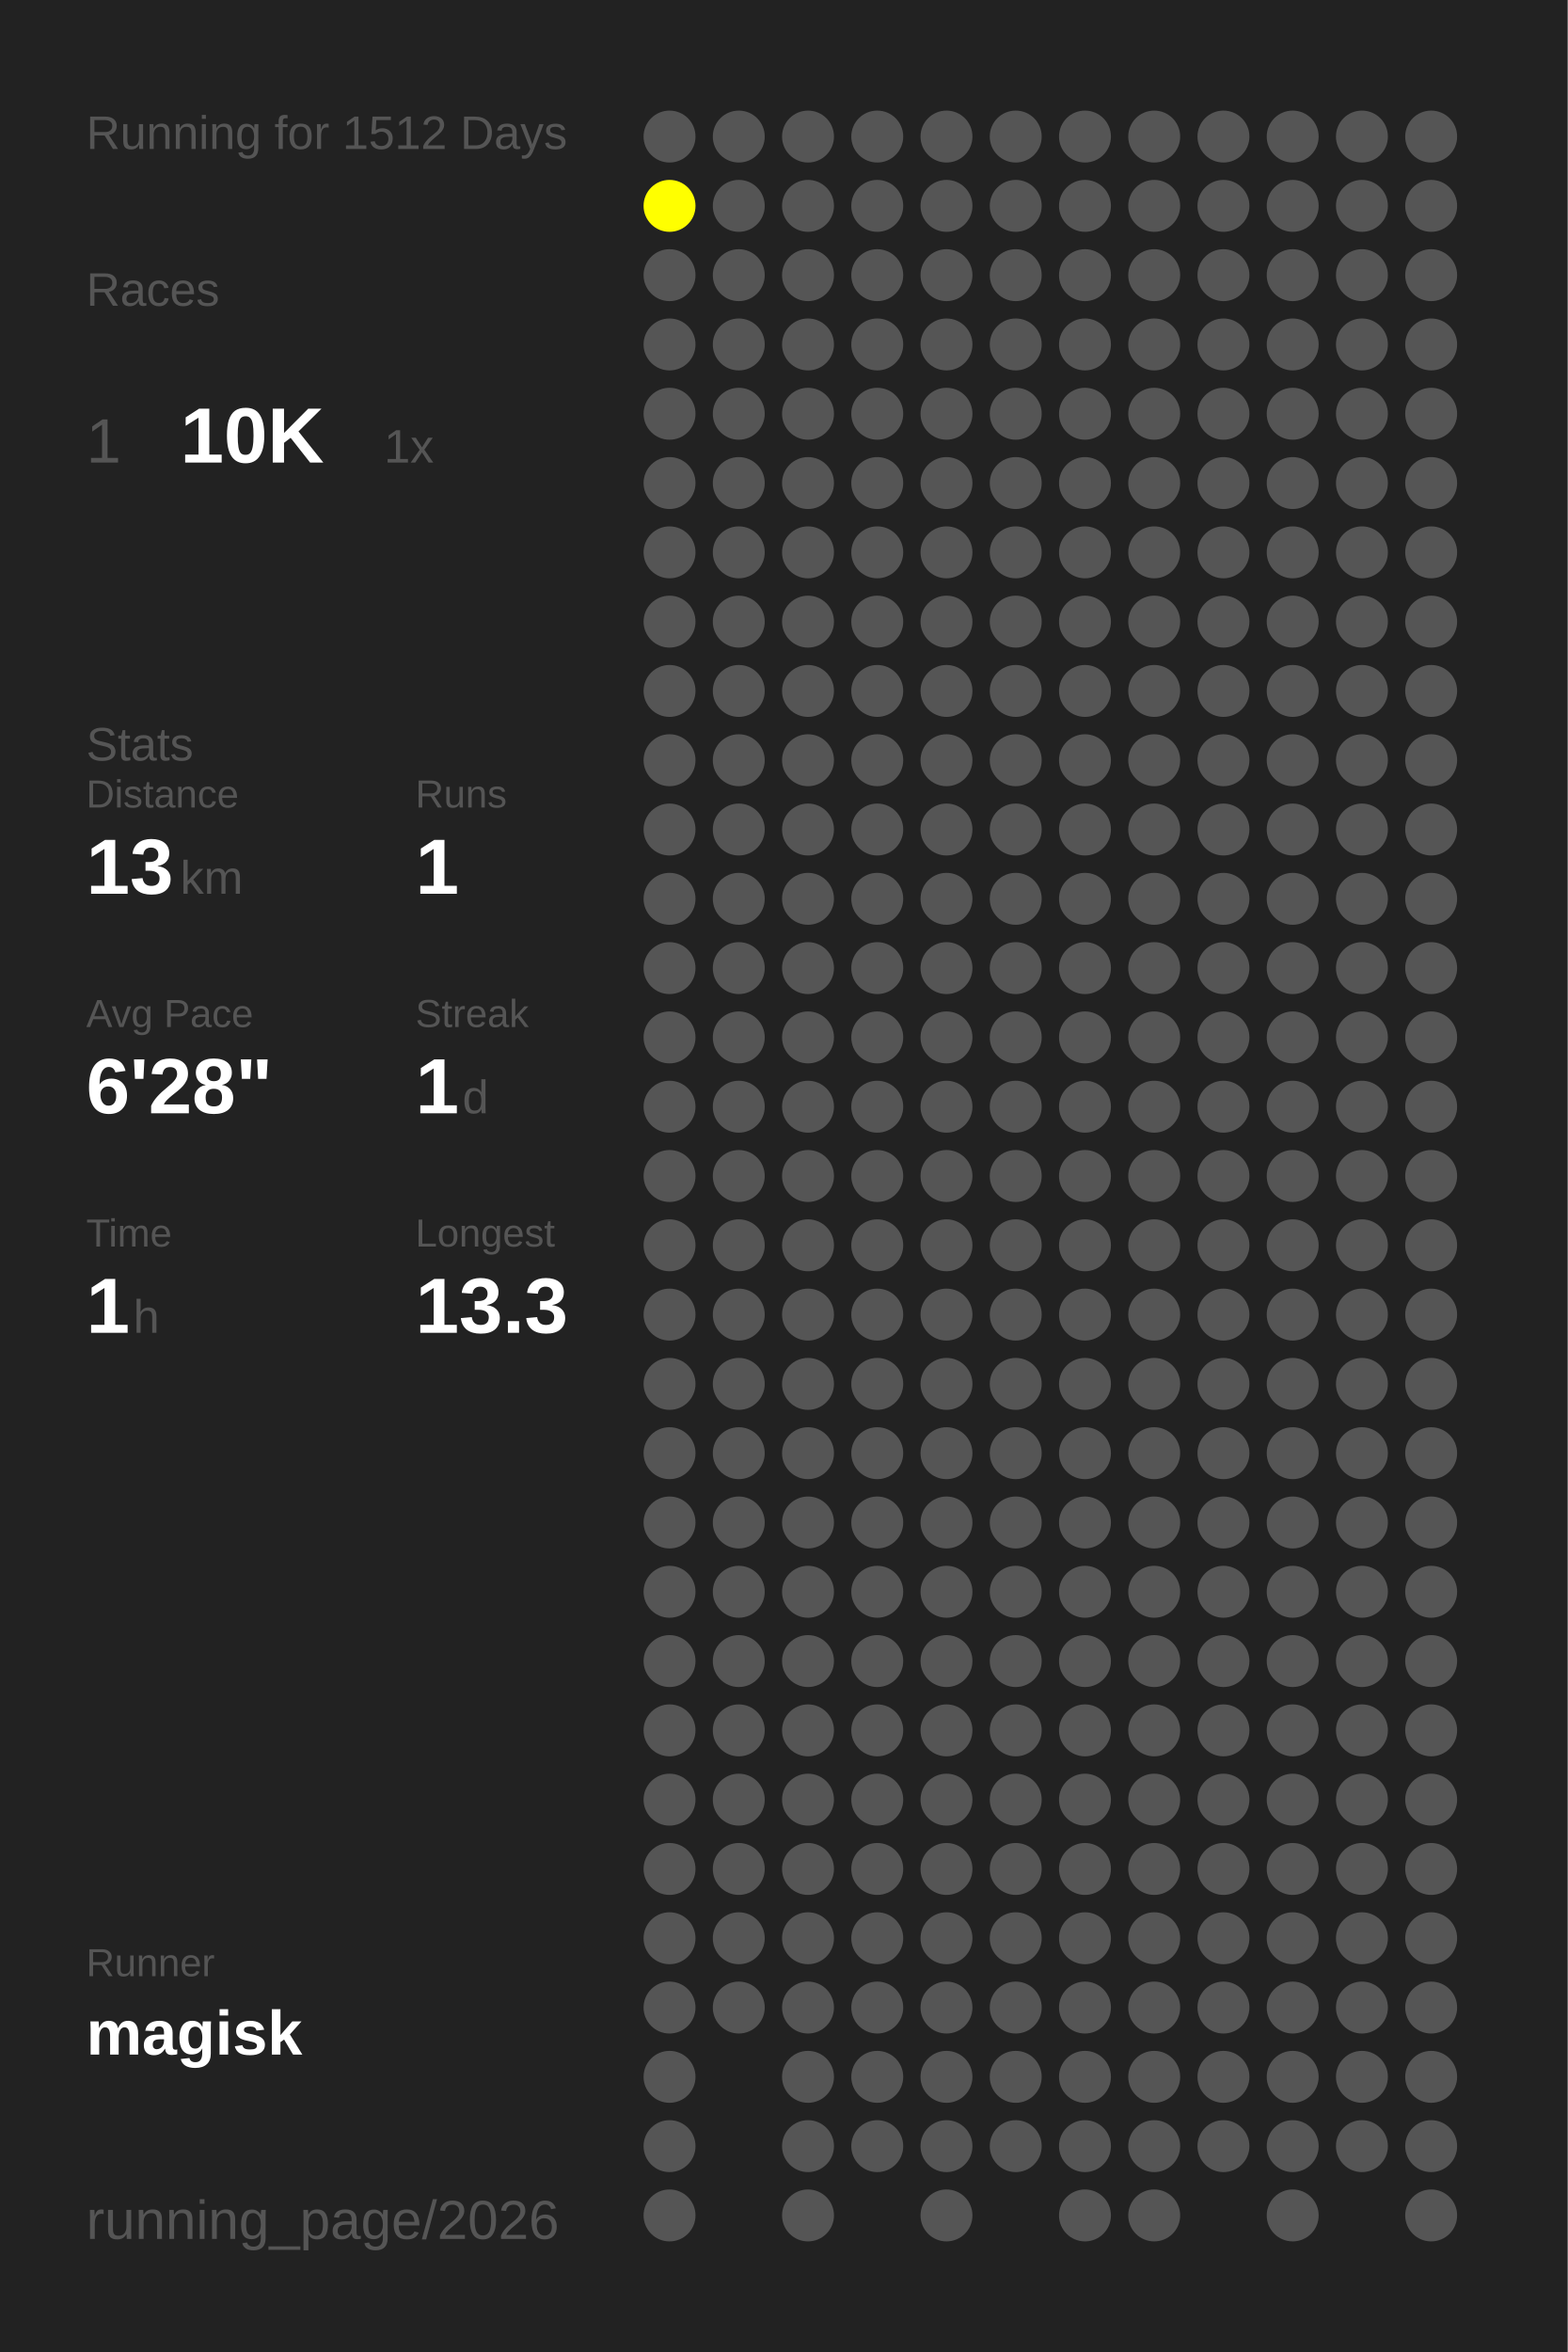
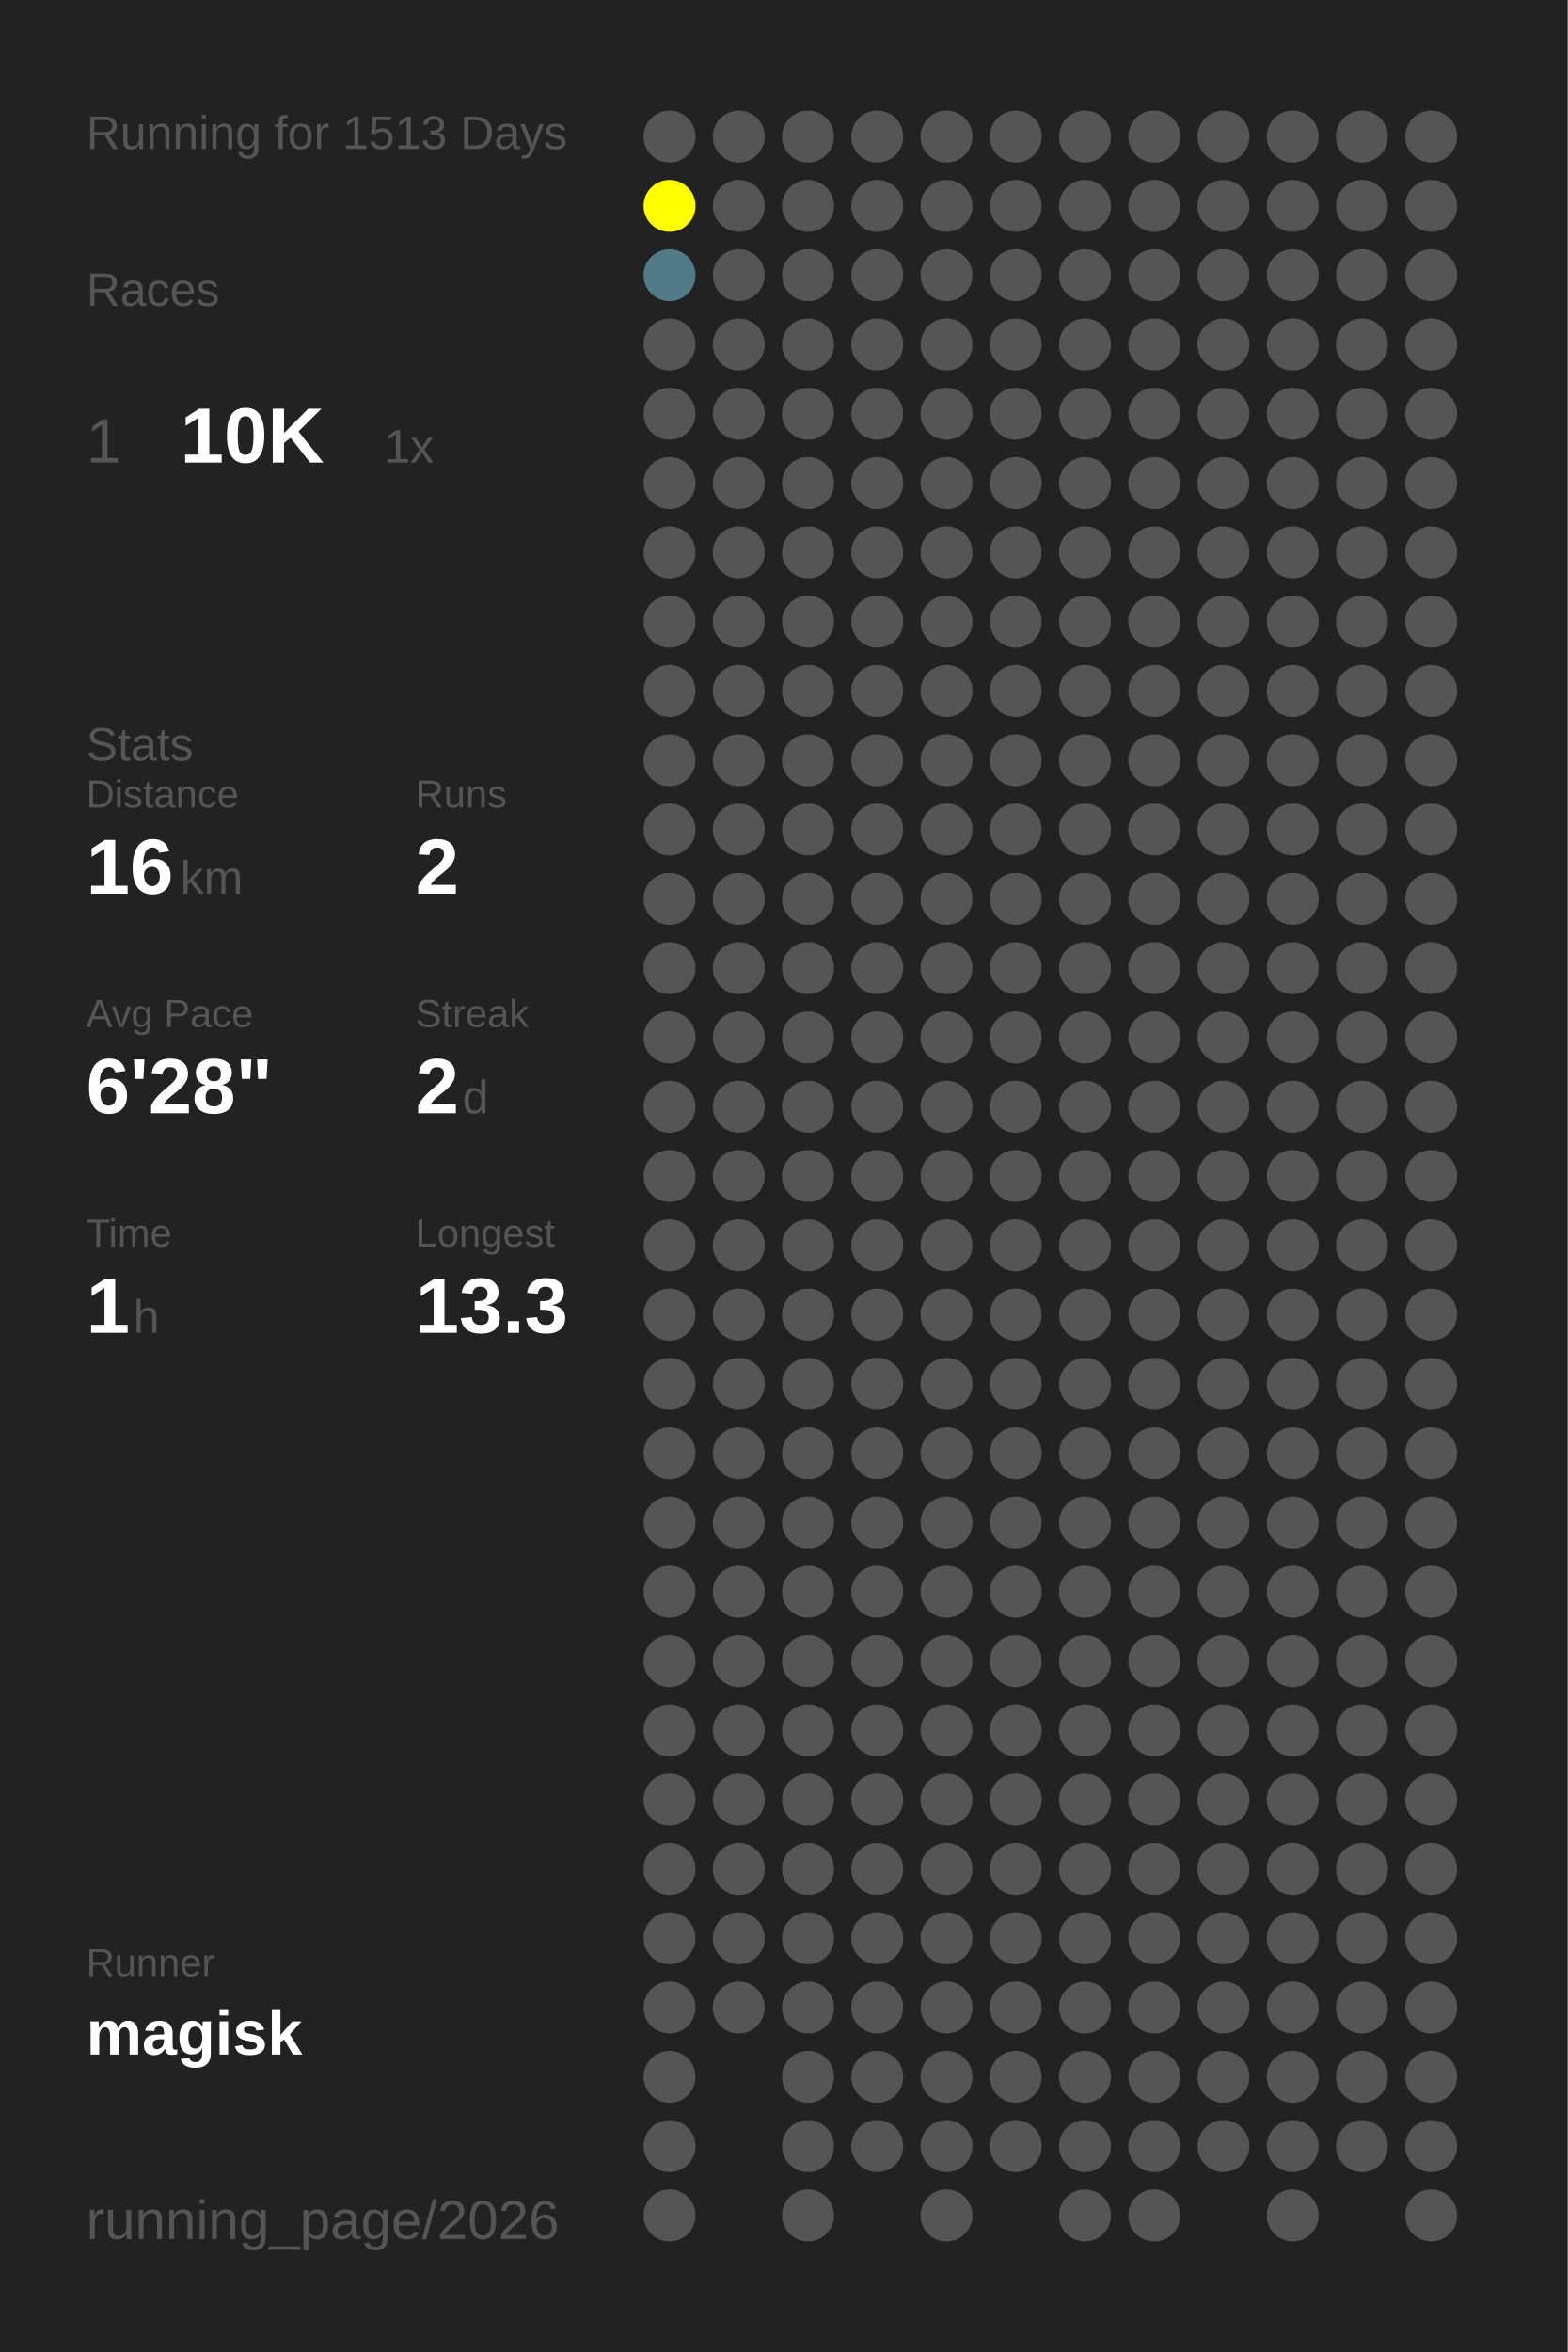
<svg xmlns="http://www.w3.org/2000/svg" baseProfile="full" height="300mm" version="1.1" viewBox="0,0,200,300" width="200mm">
  <defs />
  <rect fill="#222222" height="300" width="200" x="0" y="0" />
-   <text fill="#555555" style="font-size:6px; font-family:Arial;" x="11" y="19">Running for 1512 Days</text>
+   <text fill="#555555" style="font-size:6px; font-family:Arial;" x="11" y="19">Running for 1513 Days</text>
  <text fill="#555555" style="font-size:6px; font-family:Arial;" x="11" y="39">Races</text>
  <text fill="#555555" style="font-size:8px; font-family:Arial;" x="11" y="59">1</text>
  <text fill="#FFFFFF" style="font-size:10px; font-family:Arial; font-weight:bold;" x="23" y="59">10K</text>
  <text fill="#555555" style="font-size:6px; font-family:Arial;" x="49" y="59">1x</text>
  <text fill="#555555" style="font-size:6px; font-family:Arial;" x="11" y="97">Stats</text>
  <text fill="#555555" style="font-size:5px; font-family:Arial;" x="11" y="103">Distance</text>
-   <text fill="#FFFFFF" style="font-size:10px; font-family:Arial; font-weight:bold;" x="11" y="114">13</text>
+   <text fill="#FFFFFF" style="font-size:10px; font-family:Arial; font-weight:bold;" x="11" y="114">16</text>
  <text fill="#555555" style="font-size:6px; font-family:Arial;" x="23" y="114">km</text>
  <text fill="#555555" style="font-size:5px; font-family:Arial;" x="53" y="103">Runs</text>
-   <text fill="#FFFFFF" style="font-size:10px; font-family:Arial; font-weight:bold;" x="53" y="114">1</text>
+   <text fill="#FFFFFF" style="font-size:10px; font-family:Arial; font-weight:bold;" x="53" y="114">2</text>
  <text fill="#555555" style="font-size:5px; font-family:Arial;" x="11" y="131">Avg Pace</text>
  <text fill="#FFFFFF" style="font-size:10px; font-family:Arial; font-weight:bold;" x="11" y="142">6'28"</text>
  <text fill="#555555" style="font-size:5px; font-family:Arial;" x="53" y="131">Streak</text>
-   <text fill="#FFFFFF" style="font-size:10px; font-family:Arial; font-weight:bold;" x="53" y="142">1</text>
+   <text fill="#FFFFFF" style="font-size:10px; font-family:Arial; font-weight:bold;" x="53" y="142">2</text>
  <text fill="#555555" style="font-size:6px; font-family:Arial;" x="59" y="142">d</text>
  <text fill="#555555" style="font-size:5px; font-family:Arial;" x="11" y="159">Time</text>
  <text fill="#FFFFFF" style="font-size:10px; font-family:Arial; font-weight:bold;" x="11" y="170">1</text>
  <text fill="#555555" style="font-size:6px; font-family:Arial;" x="17" y="170">h</text>
  <text fill="#555555" style="font-size:5px; font-family:Arial;" x="53" y="159">Longest</text>
  <text fill="#FFFFFF" style="font-size:10px; font-family:Arial; font-weight:bold;" x="53" y="170">13.3</text>
  <text fill="#555555" style="font-size:5px; font-family:Arial;" x="11" y="252.065">Runner</text>
  <text fill="#FFFFFF" style="font-size:8px; font-family:Arial; font-weight:bold;" x="11" y="262.065">magisk</text>
  <text fill="#555555" style="font-size:7px; font-family:Arial;" x="11" y="285.581">running_page/2026</text>
  <circle cx="85.417" cy="17.419" fill="#555555" r="3.312" />
  <circle cx="85.417" cy="26.258" fill="#FFFF00" r="3.312" />
-   <circle cx="85.417" cy="35.097" fill="#555555" r="3.312" />
+   <circle cx="85.417" cy="35.097" fill="#527b88" r="3.312" />
  <circle cx="85.417" cy="43.935" fill="#555555" r="3.312" />
  <circle cx="85.417" cy="52.774" fill="#555555" r="3.312" />
  <circle cx="85.417" cy="61.613" fill="#555555" r="3.312" />
  <circle cx="85.417" cy="70.452" fill="#555555" r="3.312" />
  <circle cx="85.417" cy="79.29" fill="#555555" r="3.312" />
  <circle cx="85.417" cy="88.129" fill="#555555" r="3.312" />
  <circle cx="85.417" cy="96.968" fill="#555555" r="3.312" />
  <circle cx="85.417" cy="105.806" fill="#555555" r="3.312" />
  <circle cx="85.417" cy="114.645" fill="#555555" r="3.312" />
  <circle cx="85.417" cy="123.484" fill="#555555" r="3.312" />
  <circle cx="85.417" cy="132.323" fill="#555555" r="3.312" />
  <circle cx="85.417" cy="141.161" fill="#555555" r="3.312" />
  <circle cx="85.417" cy="150" fill="#555555" r="3.312" />
  <circle cx="85.417" cy="158.839" fill="#555555" r="3.312" />
  <circle cx="85.417" cy="167.677" fill="#555555" r="3.312" />
  <circle cx="85.417" cy="176.516" fill="#555555" r="3.312" />
  <circle cx="85.417" cy="185.355" fill="#555555" r="3.312" />
  <circle cx="85.417" cy="194.194" fill="#555555" r="3.312" />
  <circle cx="85.417" cy="203.032" fill="#555555" r="3.312" />
  <circle cx="85.417" cy="211.871" fill="#555555" r="3.312" />
  <circle cx="85.417" cy="220.71" fill="#555555" r="3.312" />
  <circle cx="85.417" cy="229.548" fill="#555555" r="3.312" />
  <circle cx="85.417" cy="238.387" fill="#555555" r="3.312" />
  <circle cx="85.417" cy="247.226" fill="#555555" r="3.312" />
  <circle cx="85.417" cy="256.065" fill="#555555" r="3.312" />
  <circle cx="85.417" cy="264.903" fill="#555555" r="3.312" />
  <circle cx="85.417" cy="273.742" fill="#555555" r="3.312" />
  <circle cx="85.417" cy="282.581" fill="#555555" r="3.312" />
  <circle cx="94.25" cy="17.419" fill="#555555" r="3.312" />
  <circle cx="94.25" cy="26.258" fill="#555555" r="3.312" />
  <circle cx="94.25" cy="35.097" fill="#555555" r="3.312" />
  <circle cx="94.25" cy="43.935" fill="#555555" r="3.312" />
  <circle cx="94.25" cy="52.774" fill="#555555" r="3.312" />
  <circle cx="94.25" cy="61.613" fill="#555555" r="3.312" />
  <circle cx="94.25" cy="70.452" fill="#555555" r="3.312" />
  <circle cx="94.25" cy="79.29" fill="#555555" r="3.312" />
  <circle cx="94.25" cy="88.129" fill="#555555" r="3.312" />
  <circle cx="94.25" cy="96.968" fill="#555555" r="3.312" />
  <circle cx="94.25" cy="105.806" fill="#555555" r="3.312" />
  <circle cx="94.25" cy="114.645" fill="#555555" r="3.312" />
  <circle cx="94.25" cy="123.484" fill="#555555" r="3.312" />
  <circle cx="94.25" cy="132.323" fill="#555555" r="3.312" />
  <circle cx="94.25" cy="141.161" fill="#555555" r="3.312" />
  <circle cx="94.25" cy="150" fill="#555555" r="3.312" />
  <circle cx="94.25" cy="158.839" fill="#555555" r="3.312" />
  <circle cx="94.25" cy="167.677" fill="#555555" r="3.312" />
  <circle cx="94.25" cy="176.516" fill="#555555" r="3.312" />
  <circle cx="94.25" cy="185.355" fill="#555555" r="3.312" />
  <circle cx="94.25" cy="194.194" fill="#555555" r="3.312" />
  <circle cx="94.25" cy="203.032" fill="#555555" r="3.312" />
  <circle cx="94.25" cy="211.871" fill="#555555" r="3.312" />
  <circle cx="94.25" cy="220.71" fill="#555555" r="3.312" />
  <circle cx="94.25" cy="229.548" fill="#555555" r="3.312" />
  <circle cx="94.25" cy="238.387" fill="#555555" r="3.312" />
  <circle cx="94.25" cy="247.226" fill="#555555" r="3.312" />
  <circle cx="94.25" cy="256.065" fill="#555555" r="3.312" />
  <circle cx="103.083" cy="17.419" fill="#555555" r="3.312" />
  <circle cx="103.083" cy="26.258" fill="#555555" r="3.312" />
  <circle cx="103.083" cy="35.097" fill="#555555" r="3.312" />
  <circle cx="103.083" cy="43.935" fill="#555555" r="3.312" />
  <circle cx="103.083" cy="52.774" fill="#555555" r="3.312" />
  <circle cx="103.083" cy="61.613" fill="#555555" r="3.312" />
  <circle cx="103.083" cy="70.452" fill="#555555" r="3.312" />
  <circle cx="103.083" cy="79.29" fill="#555555" r="3.312" />
  <circle cx="103.083" cy="88.129" fill="#555555" r="3.312" />
  <circle cx="103.083" cy="96.968" fill="#555555" r="3.312" />
  <circle cx="103.083" cy="105.806" fill="#555555" r="3.312" />
  <circle cx="103.083" cy="114.645" fill="#555555" r="3.312" />
  <circle cx="103.083" cy="123.484" fill="#555555" r="3.312" />
  <circle cx="103.083" cy="132.323" fill="#555555" r="3.312" />
  <circle cx="103.083" cy="141.161" fill="#555555" r="3.312" />
  <circle cx="103.083" cy="150" fill="#555555" r="3.312" />
  <circle cx="103.083" cy="158.839" fill="#555555" r="3.312" />
  <circle cx="103.083" cy="167.677" fill="#555555" r="3.312" />
  <circle cx="103.083" cy="176.516" fill="#555555" r="3.312" />
  <circle cx="103.083" cy="185.355" fill="#555555" r="3.312" />
  <circle cx="103.083" cy="194.194" fill="#555555" r="3.312" />
  <circle cx="103.083" cy="203.032" fill="#555555" r="3.312" />
  <circle cx="103.083" cy="211.871" fill="#555555" r="3.312" />
  <circle cx="103.083" cy="220.71" fill="#555555" r="3.312" />
  <circle cx="103.083" cy="229.548" fill="#555555" r="3.312" />
  <circle cx="103.083" cy="238.387" fill="#555555" r="3.312" />
  <circle cx="103.083" cy="247.226" fill="#555555" r="3.312" />
  <circle cx="103.083" cy="256.065" fill="#555555" r="3.312" />
  <circle cx="103.083" cy="264.903" fill="#555555" r="3.312" />
  <circle cx="103.083" cy="273.742" fill="#555555" r="3.312" />
  <circle cx="103.083" cy="282.581" fill="#555555" r="3.312" />
  <circle cx="111.917" cy="17.419" fill="#555555" r="3.312" />
  <circle cx="111.917" cy="26.258" fill="#555555" r="3.312" />
  <circle cx="111.917" cy="35.097" fill="#555555" r="3.312" />
  <circle cx="111.917" cy="43.935" fill="#555555" r="3.312" />
  <circle cx="111.917" cy="52.774" fill="#555555" r="3.312" />
  <circle cx="111.917" cy="61.613" fill="#555555" r="3.312" />
  <circle cx="111.917" cy="70.452" fill="#555555" r="3.312" />
  <circle cx="111.917" cy="79.29" fill="#555555" r="3.312" />
  <circle cx="111.917" cy="88.129" fill="#555555" r="3.312" />
  <circle cx="111.917" cy="96.968" fill="#555555" r="3.312" />
  <circle cx="111.917" cy="105.806" fill="#555555" r="3.312" />
  <circle cx="111.917" cy="114.645" fill="#555555" r="3.312" />
  <circle cx="111.917" cy="123.484" fill="#555555" r="3.312" />
  <circle cx="111.917" cy="132.323" fill="#555555" r="3.312" />
  <circle cx="111.917" cy="141.161" fill="#555555" r="3.312" />
  <circle cx="111.917" cy="150" fill="#555555" r="3.312" />
  <circle cx="111.917" cy="158.839" fill="#555555" r="3.312" />
  <circle cx="111.917" cy="167.677" fill="#555555" r="3.312" />
  <circle cx="111.917" cy="176.516" fill="#555555" r="3.312" />
  <circle cx="111.917" cy="185.355" fill="#555555" r="3.312" />
  <circle cx="111.917" cy="194.194" fill="#555555" r="3.312" />
  <circle cx="111.917" cy="203.032" fill="#555555" r="3.312" />
  <circle cx="111.917" cy="211.871" fill="#555555" r="3.312" />
  <circle cx="111.917" cy="220.71" fill="#555555" r="3.312" />
  <circle cx="111.917" cy="229.548" fill="#555555" r="3.312" />
  <circle cx="111.917" cy="238.387" fill="#555555" r="3.312" />
  <circle cx="111.917" cy="247.226" fill="#555555" r="3.312" />
  <circle cx="111.917" cy="256.065" fill="#555555" r="3.312" />
  <circle cx="111.917" cy="264.903" fill="#555555" r="3.312" />
  <circle cx="111.917" cy="273.742" fill="#555555" r="3.312" />
  <circle cx="120.75" cy="17.419" fill="#555555" r="3.312" />
  <circle cx="120.75" cy="26.258" fill="#555555" r="3.312" />
  <circle cx="120.75" cy="35.097" fill="#555555" r="3.312" />
  <circle cx="120.75" cy="43.935" fill="#555555" r="3.312" />
  <circle cx="120.75" cy="52.774" fill="#555555" r="3.312" />
  <circle cx="120.75" cy="61.613" fill="#555555" r="3.312" />
  <circle cx="120.75" cy="70.452" fill="#555555" r="3.312" />
  <circle cx="120.75" cy="79.29" fill="#555555" r="3.312" />
  <circle cx="120.75" cy="88.129" fill="#555555" r="3.312" />
  <circle cx="120.75" cy="96.968" fill="#555555" r="3.312" />
  <circle cx="120.75" cy="105.806" fill="#555555" r="3.312" />
  <circle cx="120.75" cy="114.645" fill="#555555" r="3.312" />
  <circle cx="120.75" cy="123.484" fill="#555555" r="3.312" />
  <circle cx="120.75" cy="132.323" fill="#555555" r="3.312" />
  <circle cx="120.75" cy="141.161" fill="#555555" r="3.312" />
  <circle cx="120.75" cy="150" fill="#555555" r="3.312" />
  <circle cx="120.75" cy="158.839" fill="#555555" r="3.312" />
  <circle cx="120.75" cy="167.677" fill="#555555" r="3.312" />
  <circle cx="120.75" cy="176.516" fill="#555555" r="3.312" />
  <circle cx="120.75" cy="185.355" fill="#555555" r="3.312" />
  <circle cx="120.75" cy="194.194" fill="#555555" r="3.312" />
  <circle cx="120.75" cy="203.032" fill="#555555" r="3.312" />
  <circle cx="120.75" cy="211.871" fill="#555555" r="3.312" />
  <circle cx="120.75" cy="220.71" fill="#555555" r="3.312" />
  <circle cx="120.75" cy="229.548" fill="#555555" r="3.312" />
  <circle cx="120.75" cy="238.387" fill="#555555" r="3.312" />
  <circle cx="120.75" cy="247.226" fill="#555555" r="3.312" />
  <circle cx="120.75" cy="256.065" fill="#555555" r="3.312" />
  <circle cx="120.75" cy="264.903" fill="#555555" r="3.312" />
  <circle cx="120.75" cy="273.742" fill="#555555" r="3.312" />
  <circle cx="120.75" cy="282.581" fill="#555555" r="3.312" />
  <circle cx="129.583" cy="17.419" fill="#555555" r="3.312" />
  <circle cx="129.583" cy="26.258" fill="#555555" r="3.312" />
  <circle cx="129.583" cy="35.097" fill="#555555" r="3.312" />
  <circle cx="129.583" cy="43.935" fill="#555555" r="3.312" />
  <circle cx="129.583" cy="52.774" fill="#555555" r="3.312" />
  <circle cx="129.583" cy="61.613" fill="#555555" r="3.312" />
  <circle cx="129.583" cy="70.452" fill="#555555" r="3.312" />
  <circle cx="129.583" cy="79.29" fill="#555555" r="3.312" />
  <circle cx="129.583" cy="88.129" fill="#555555" r="3.312" />
  <circle cx="129.583" cy="96.968" fill="#555555" r="3.312" />
  <circle cx="129.583" cy="105.806" fill="#555555" r="3.312" />
  <circle cx="129.583" cy="114.645" fill="#555555" r="3.312" />
  <circle cx="129.583" cy="123.484" fill="#555555" r="3.312" />
  <circle cx="129.583" cy="132.323" fill="#555555" r="3.312" />
  <circle cx="129.583" cy="141.161" fill="#555555" r="3.312" />
  <circle cx="129.583" cy="150" fill="#555555" r="3.312" />
  <circle cx="129.583" cy="158.839" fill="#555555" r="3.312" />
  <circle cx="129.583" cy="167.677" fill="#555555" r="3.312" />
  <circle cx="129.583" cy="176.516" fill="#555555" r="3.312" />
  <circle cx="129.583" cy="185.355" fill="#555555" r="3.312" />
  <circle cx="129.583" cy="194.194" fill="#555555" r="3.312" />
  <circle cx="129.583" cy="203.032" fill="#555555" r="3.312" />
  <circle cx="129.583" cy="211.871" fill="#555555" r="3.312" />
  <circle cx="129.583" cy="220.71" fill="#555555" r="3.312" />
  <circle cx="129.583" cy="229.548" fill="#555555" r="3.312" />
  <circle cx="129.583" cy="238.387" fill="#555555" r="3.312" />
  <circle cx="129.583" cy="247.226" fill="#555555" r="3.312" />
  <circle cx="129.583" cy="256.065" fill="#555555" r="3.312" />
  <circle cx="129.583" cy="264.903" fill="#555555" r="3.312" />
  <circle cx="129.583" cy="273.742" fill="#555555" r="3.312" />
  <circle cx="138.417" cy="17.419" fill="#555555" r="3.312" />
  <circle cx="138.417" cy="26.258" fill="#555555" r="3.312" />
  <circle cx="138.417" cy="35.097" fill="#555555" r="3.312" />
  <circle cx="138.417" cy="43.935" fill="#555555" r="3.312" />
  <circle cx="138.417" cy="52.774" fill="#555555" r="3.312" />
  <circle cx="138.417" cy="61.613" fill="#555555" r="3.312" />
  <circle cx="138.417" cy="70.452" fill="#555555" r="3.312" />
  <circle cx="138.417" cy="79.29" fill="#555555" r="3.312" />
  <circle cx="138.417" cy="88.129" fill="#555555" r="3.312" />
  <circle cx="138.417" cy="96.968" fill="#555555" r="3.312" />
  <circle cx="138.417" cy="105.806" fill="#555555" r="3.312" />
  <circle cx="138.417" cy="114.645" fill="#555555" r="3.312" />
  <circle cx="138.417" cy="123.484" fill="#555555" r="3.312" />
  <circle cx="138.417" cy="132.323" fill="#555555" r="3.312" />
  <circle cx="138.417" cy="141.161" fill="#555555" r="3.312" />
  <circle cx="138.417" cy="150" fill="#555555" r="3.312" />
  <circle cx="138.417" cy="158.839" fill="#555555" r="3.312" />
  <circle cx="138.417" cy="167.677" fill="#555555" r="3.312" />
  <circle cx="138.417" cy="176.516" fill="#555555" r="3.312" />
  <circle cx="138.417" cy="185.355" fill="#555555" r="3.312" />
  <circle cx="138.417" cy="194.194" fill="#555555" r="3.312" />
  <circle cx="138.417" cy="203.032" fill="#555555" r="3.312" />
  <circle cx="138.417" cy="211.871" fill="#555555" r="3.312" />
  <circle cx="138.417" cy="220.71" fill="#555555" r="3.312" />
  <circle cx="138.417" cy="229.548" fill="#555555" r="3.312" />
  <circle cx="138.417" cy="238.387" fill="#555555" r="3.312" />
  <circle cx="138.417" cy="247.226" fill="#555555" r="3.312" />
  <circle cx="138.417" cy="256.065" fill="#555555" r="3.312" />
  <circle cx="138.417" cy="264.903" fill="#555555" r="3.312" />
  <circle cx="138.417" cy="273.742" fill="#555555" r="3.312" />
  <circle cx="138.417" cy="282.581" fill="#555555" r="3.312" />
  <circle cx="147.25" cy="17.419" fill="#555555" r="3.312" />
  <circle cx="147.25" cy="26.258" fill="#555555" r="3.312" />
  <circle cx="147.25" cy="35.097" fill="#555555" r="3.312" />
  <circle cx="147.25" cy="43.935" fill="#555555" r="3.312" />
  <circle cx="147.25" cy="52.774" fill="#555555" r="3.312" />
  <circle cx="147.25" cy="61.613" fill="#555555" r="3.312" />
  <circle cx="147.25" cy="70.452" fill="#555555" r="3.312" />
  <circle cx="147.25" cy="79.29" fill="#555555" r="3.312" />
  <circle cx="147.25" cy="88.129" fill="#555555" r="3.312" />
  <circle cx="147.25" cy="96.968" fill="#555555" r="3.312" />
  <circle cx="147.25" cy="105.806" fill="#555555" r="3.312" />
  <circle cx="147.25" cy="114.645" fill="#555555" r="3.312" />
  <circle cx="147.25" cy="123.484" fill="#555555" r="3.312" />
  <circle cx="147.25" cy="132.323" fill="#555555" r="3.312" />
  <circle cx="147.25" cy="141.161" fill="#555555" r="3.312" />
  <circle cx="147.25" cy="150" fill="#555555" r="3.312" />
  <circle cx="147.25" cy="158.839" fill="#555555" r="3.312" />
  <circle cx="147.25" cy="167.677" fill="#555555" r="3.312" />
  <circle cx="147.25" cy="176.516" fill="#555555" r="3.312" />
  <circle cx="147.25" cy="185.355" fill="#555555" r="3.312" />
  <circle cx="147.25" cy="194.194" fill="#555555" r="3.312" />
  <circle cx="147.25" cy="203.032" fill="#555555" r="3.312" />
  <circle cx="147.25" cy="211.871" fill="#555555" r="3.312" />
  <circle cx="147.25" cy="220.71" fill="#555555" r="3.312" />
  <circle cx="147.25" cy="229.548" fill="#555555" r="3.312" />
  <circle cx="147.25" cy="238.387" fill="#555555" r="3.312" />
  <circle cx="147.25" cy="247.226" fill="#555555" r="3.312" />
  <circle cx="147.25" cy="256.065" fill="#555555" r="3.312" />
  <circle cx="147.25" cy="264.903" fill="#555555" r="3.312" />
  <circle cx="147.25" cy="273.742" fill="#555555" r="3.312" />
  <circle cx="147.25" cy="282.581" fill="#555555" r="3.312" />
  <circle cx="156.083" cy="17.419" fill="#555555" r="3.312" />
  <circle cx="156.083" cy="26.258" fill="#555555" r="3.312" />
  <circle cx="156.083" cy="35.097" fill="#555555" r="3.312" />
  <circle cx="156.083" cy="43.935" fill="#555555" r="3.312" />
  <circle cx="156.083" cy="52.774" fill="#555555" r="3.312" />
  <circle cx="156.083" cy="61.613" fill="#555555" r="3.312" />
  <circle cx="156.083" cy="70.452" fill="#555555" r="3.312" />
  <circle cx="156.083" cy="79.29" fill="#555555" r="3.312" />
  <circle cx="156.083" cy="88.129" fill="#555555" r="3.312" />
  <circle cx="156.083" cy="96.968" fill="#555555" r="3.312" />
  <circle cx="156.083" cy="105.806" fill="#555555" r="3.312" />
  <circle cx="156.083" cy="114.645" fill="#555555" r="3.312" />
  <circle cx="156.083" cy="123.484" fill="#555555" r="3.312" />
  <circle cx="156.083" cy="132.323" fill="#555555" r="3.312" />
  <circle cx="156.083" cy="141.161" fill="#555555" r="3.312" />
  <circle cx="156.083" cy="150" fill="#555555" r="3.312" />
  <circle cx="156.083" cy="158.839" fill="#555555" r="3.312" />
  <circle cx="156.083" cy="167.677" fill="#555555" r="3.312" />
  <circle cx="156.083" cy="176.516" fill="#555555" r="3.312" />
  <circle cx="156.083" cy="185.355" fill="#555555" r="3.312" />
  <circle cx="156.083" cy="194.194" fill="#555555" r="3.312" />
  <circle cx="156.083" cy="203.032" fill="#555555" r="3.312" />
  <circle cx="156.083" cy="211.871" fill="#555555" r="3.312" />
  <circle cx="156.083" cy="220.71" fill="#555555" r="3.312" />
  <circle cx="156.083" cy="229.548" fill="#555555" r="3.312" />
  <circle cx="156.083" cy="238.387" fill="#555555" r="3.312" />
  <circle cx="156.083" cy="247.226" fill="#555555" r="3.312" />
  <circle cx="156.083" cy="256.065" fill="#555555" r="3.312" />
  <circle cx="156.083" cy="264.903" fill="#555555" r="3.312" />
  <circle cx="156.083" cy="273.742" fill="#555555" r="3.312" />
  <circle cx="164.917" cy="17.419" fill="#555555" r="3.312" />
  <circle cx="164.917" cy="26.258" fill="#555555" r="3.312" />
  <circle cx="164.917" cy="35.097" fill="#555555" r="3.312" />
  <circle cx="164.917" cy="43.935" fill="#555555" r="3.312" />
  <circle cx="164.917" cy="52.774" fill="#555555" r="3.312" />
  <circle cx="164.917" cy="61.613" fill="#555555" r="3.312" />
  <circle cx="164.917" cy="70.452" fill="#555555" r="3.312" />
  <circle cx="164.917" cy="79.29" fill="#555555" r="3.312" />
  <circle cx="164.917" cy="88.129" fill="#555555" r="3.312" />
  <circle cx="164.917" cy="96.968" fill="#555555" r="3.312" />
  <circle cx="164.917" cy="105.806" fill="#555555" r="3.312" />
  <circle cx="164.917" cy="114.645" fill="#555555" r="3.312" />
  <circle cx="164.917" cy="123.484" fill="#555555" r="3.312" />
  <circle cx="164.917" cy="132.323" fill="#555555" r="3.312" />
  <circle cx="164.917" cy="141.161" fill="#555555" r="3.312" />
  <circle cx="164.917" cy="150" fill="#555555" r="3.312" />
  <circle cx="164.917" cy="158.839" fill="#555555" r="3.312" />
  <circle cx="164.917" cy="167.677" fill="#555555" r="3.312" />
  <circle cx="164.917" cy="176.516" fill="#555555" r="3.312" />
  <circle cx="164.917" cy="185.355" fill="#555555" r="3.312" />
  <circle cx="164.917" cy="194.194" fill="#555555" r="3.312" />
  <circle cx="164.917" cy="203.032" fill="#555555" r="3.312" />
  <circle cx="164.917" cy="211.871" fill="#555555" r="3.312" />
  <circle cx="164.917" cy="220.71" fill="#555555" r="3.312" />
  <circle cx="164.917" cy="229.548" fill="#555555" r="3.312" />
  <circle cx="164.917" cy="238.387" fill="#555555" r="3.312" />
  <circle cx="164.917" cy="247.226" fill="#555555" r="3.312" />
  <circle cx="164.917" cy="256.065" fill="#555555" r="3.312" />
  <circle cx="164.917" cy="264.903" fill="#555555" r="3.312" />
  <circle cx="164.917" cy="273.742" fill="#555555" r="3.312" />
  <circle cx="164.917" cy="282.581" fill="#555555" r="3.312" />
  <circle cx="173.75" cy="17.419" fill="#555555" r="3.312" />
  <circle cx="173.75" cy="26.258" fill="#555555" r="3.312" />
  <circle cx="173.75" cy="35.097" fill="#555555" r="3.312" />
  <circle cx="173.75" cy="43.935" fill="#555555" r="3.312" />
  <circle cx="173.75" cy="52.774" fill="#555555" r="3.312" />
  <circle cx="173.75" cy="61.613" fill="#555555" r="3.312" />
  <circle cx="173.75" cy="70.452" fill="#555555" r="3.312" />
  <circle cx="173.75" cy="79.29" fill="#555555" r="3.312" />
  <circle cx="173.75" cy="88.129" fill="#555555" r="3.312" />
  <circle cx="173.75" cy="96.968" fill="#555555" r="3.312" />
  <circle cx="173.75" cy="105.806" fill="#555555" r="3.312" />
  <circle cx="173.75" cy="114.645" fill="#555555" r="3.312" />
  <circle cx="173.75" cy="123.484" fill="#555555" r="3.312" />
  <circle cx="173.75" cy="132.323" fill="#555555" r="3.312" />
  <circle cx="173.75" cy="141.161" fill="#555555" r="3.312" />
  <circle cx="173.75" cy="150" fill="#555555" r="3.312" />
  <circle cx="173.75" cy="158.839" fill="#555555" r="3.312" />
  <circle cx="173.75" cy="167.677" fill="#555555" r="3.312" />
  <circle cx="173.75" cy="176.516" fill="#555555" r="3.312" />
  <circle cx="173.75" cy="185.355" fill="#555555" r="3.312" />
  <circle cx="173.75" cy="194.194" fill="#555555" r="3.312" />
  <circle cx="173.75" cy="203.032" fill="#555555" r="3.312" />
  <circle cx="173.75" cy="211.871" fill="#555555" r="3.312" />
  <circle cx="173.75" cy="220.71" fill="#555555" r="3.312" />
  <circle cx="173.75" cy="229.548" fill="#555555" r="3.312" />
  <circle cx="173.75" cy="238.387" fill="#555555" r="3.312" />
  <circle cx="173.75" cy="247.226" fill="#555555" r="3.312" />
  <circle cx="173.75" cy="256.065" fill="#555555" r="3.312" />
  <circle cx="173.75" cy="264.903" fill="#555555" r="3.312" />
  <circle cx="173.75" cy="273.742" fill="#555555" r="3.312" />
  <circle cx="182.583" cy="17.419" fill="#555555" r="3.312" />
  <circle cx="182.583" cy="26.258" fill="#555555" r="3.312" />
  <circle cx="182.583" cy="35.097" fill="#555555" r="3.312" />
  <circle cx="182.583" cy="43.935" fill="#555555" r="3.312" />
  <circle cx="182.583" cy="52.774" fill="#555555" r="3.312" />
  <circle cx="182.583" cy="61.613" fill="#555555" r="3.312" />
  <circle cx="182.583" cy="70.452" fill="#555555" r="3.312" />
  <circle cx="182.583" cy="79.29" fill="#555555" r="3.312" />
  <circle cx="182.583" cy="88.129" fill="#555555" r="3.312" />
  <circle cx="182.583" cy="96.968" fill="#555555" r="3.312" />
  <circle cx="182.583" cy="105.806" fill="#555555" r="3.312" />
  <circle cx="182.583" cy="114.645" fill="#555555" r="3.312" />
  <circle cx="182.583" cy="123.484" fill="#555555" r="3.312" />
  <circle cx="182.583" cy="132.323" fill="#555555" r="3.312" />
  <circle cx="182.583" cy="141.161" fill="#555555" r="3.312" />
  <circle cx="182.583" cy="150" fill="#555555" r="3.312" />
  <circle cx="182.583" cy="158.839" fill="#555555" r="3.312" />
  <circle cx="182.583" cy="167.677" fill="#555555" r="3.312" />
  <circle cx="182.583" cy="176.516" fill="#555555" r="3.312" />
  <circle cx="182.583" cy="185.355" fill="#555555" r="3.312" />
  <circle cx="182.583" cy="194.194" fill="#555555" r="3.312" />
  <circle cx="182.583" cy="203.032" fill="#555555" r="3.312" />
  <circle cx="182.583" cy="211.871" fill="#555555" r="3.312" />
  <circle cx="182.583" cy="220.71" fill="#555555" r="3.312" />
  <circle cx="182.583" cy="229.548" fill="#555555" r="3.312" />
  <circle cx="182.583" cy="238.387" fill="#555555" r="3.312" />
  <circle cx="182.583" cy="247.226" fill="#555555" r="3.312" />
  <circle cx="182.583" cy="256.065" fill="#555555" r="3.312" />
  <circle cx="182.583" cy="264.903" fill="#555555" r="3.312" />
  <circle cx="182.583" cy="273.742" fill="#555555" r="3.312" />
  <circle cx="182.583" cy="282.581" fill="#555555" r="3.312" />
</svg>
